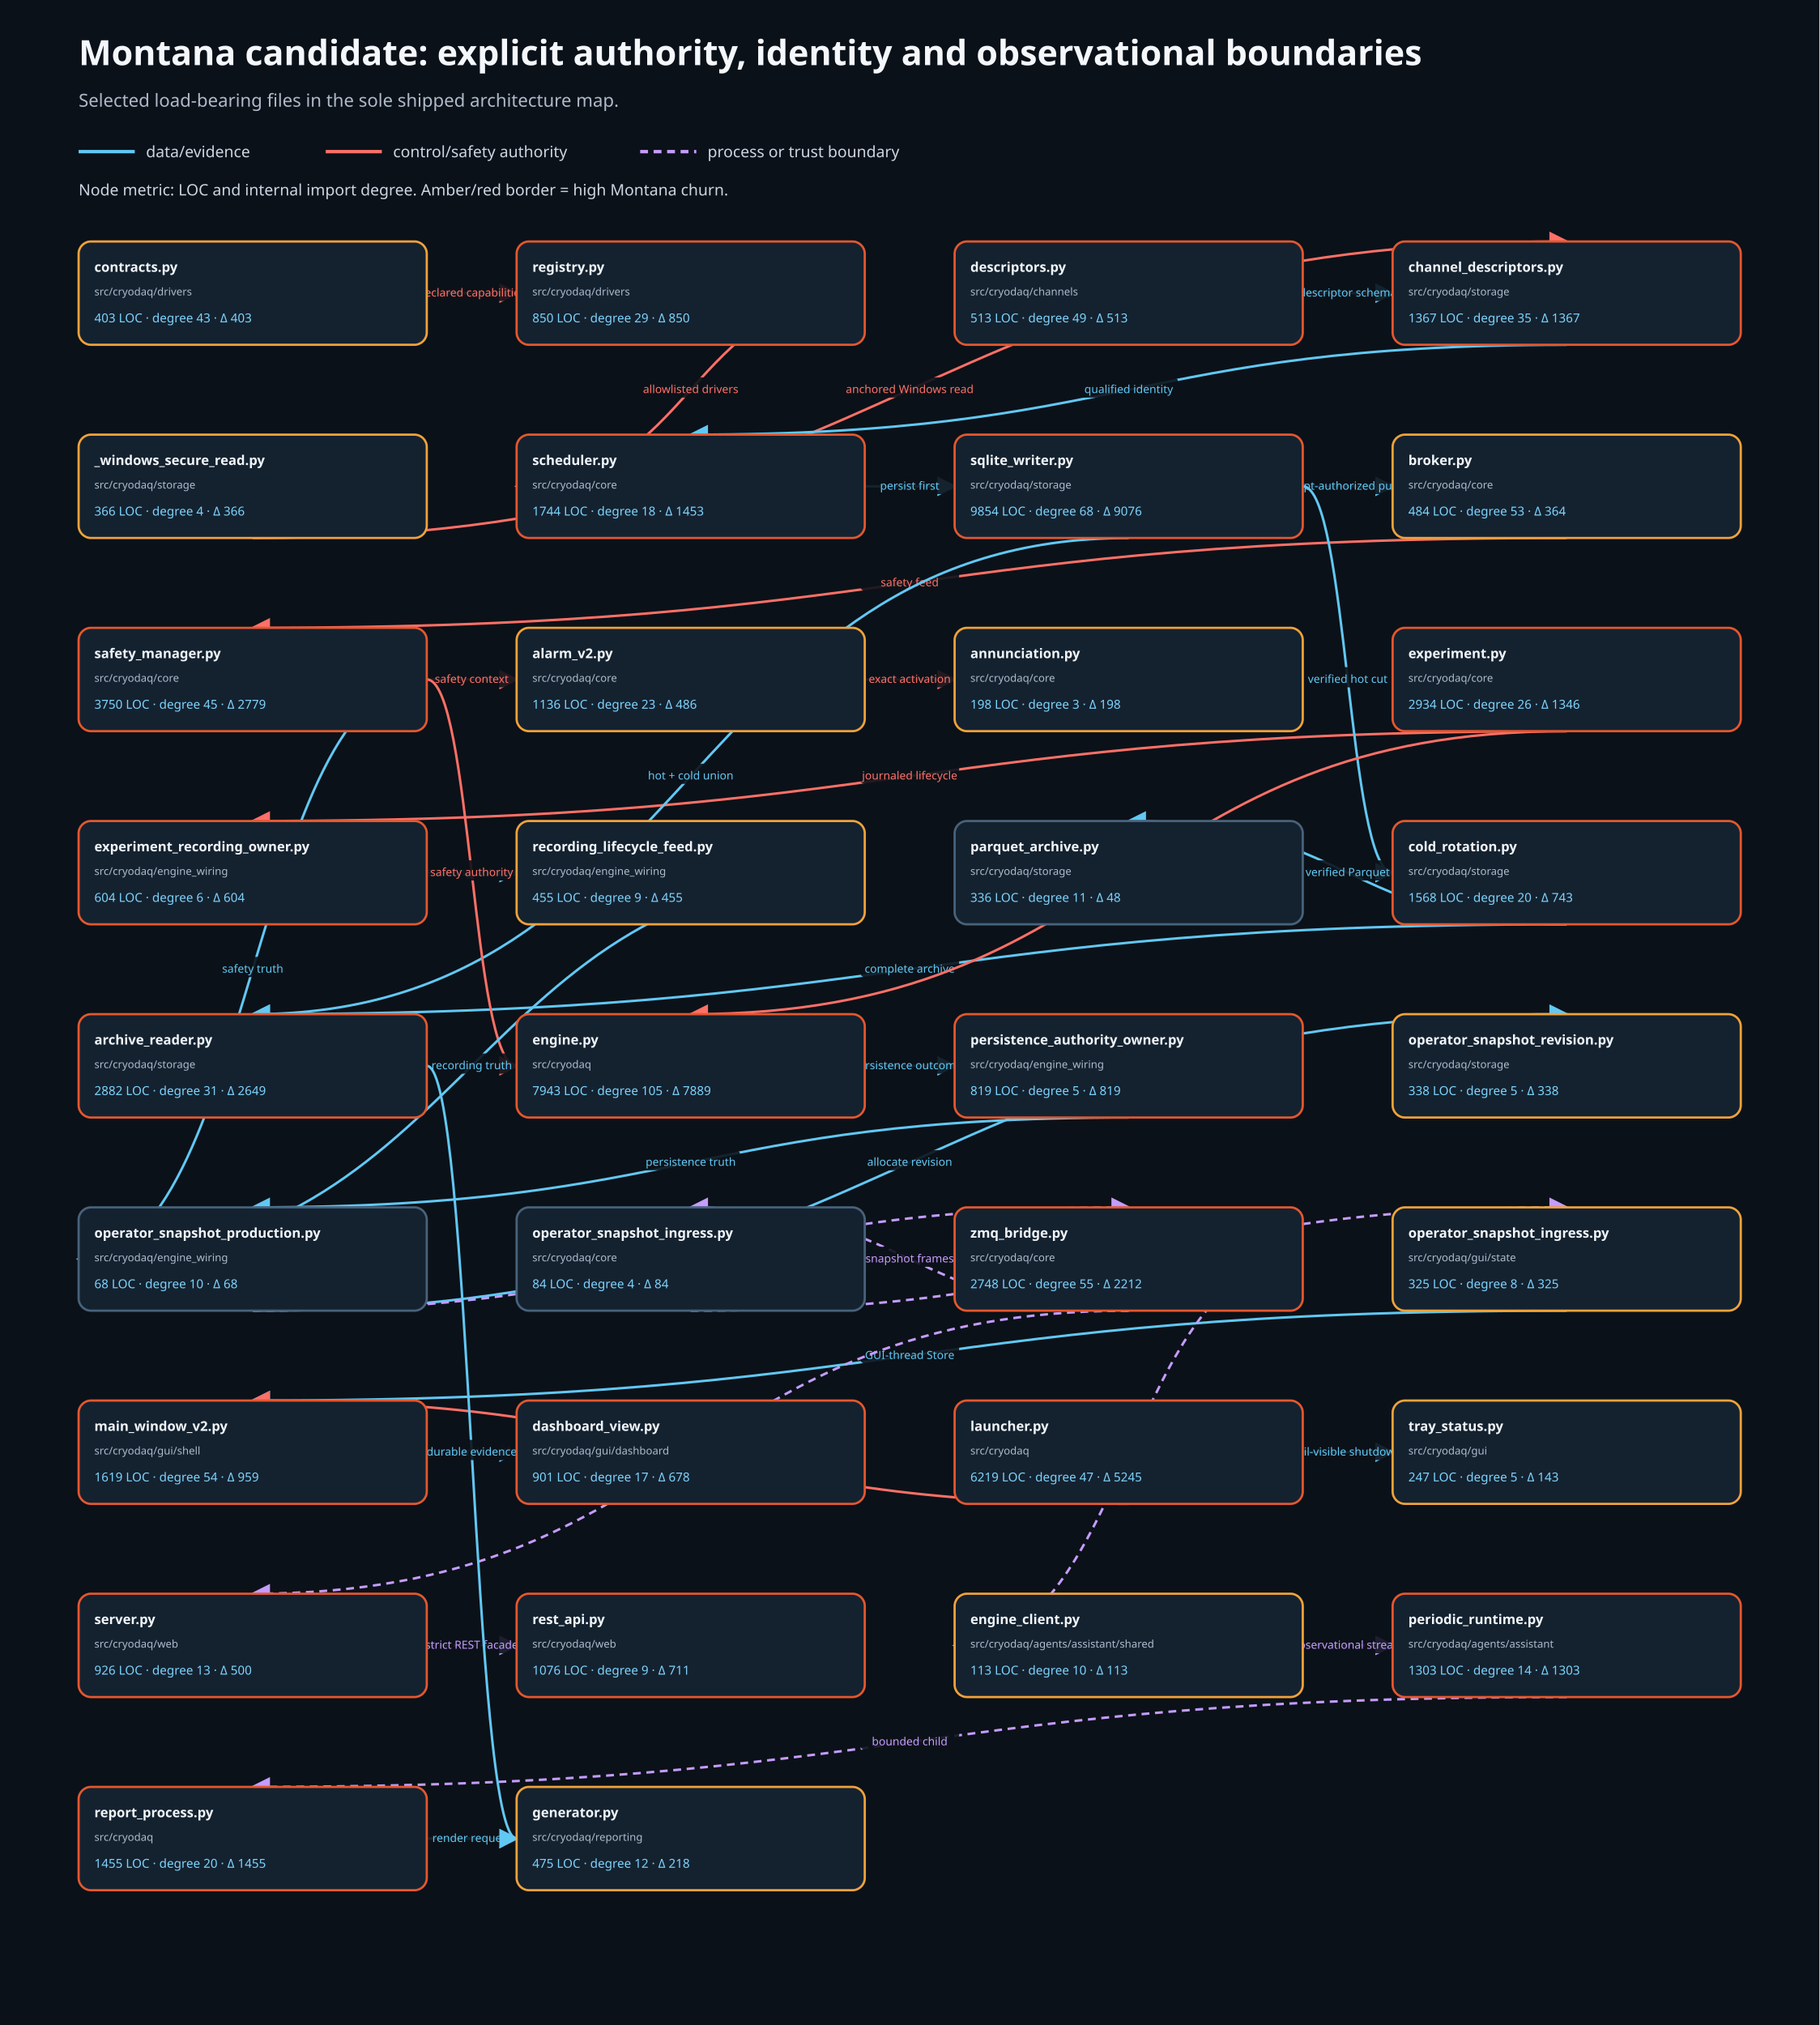
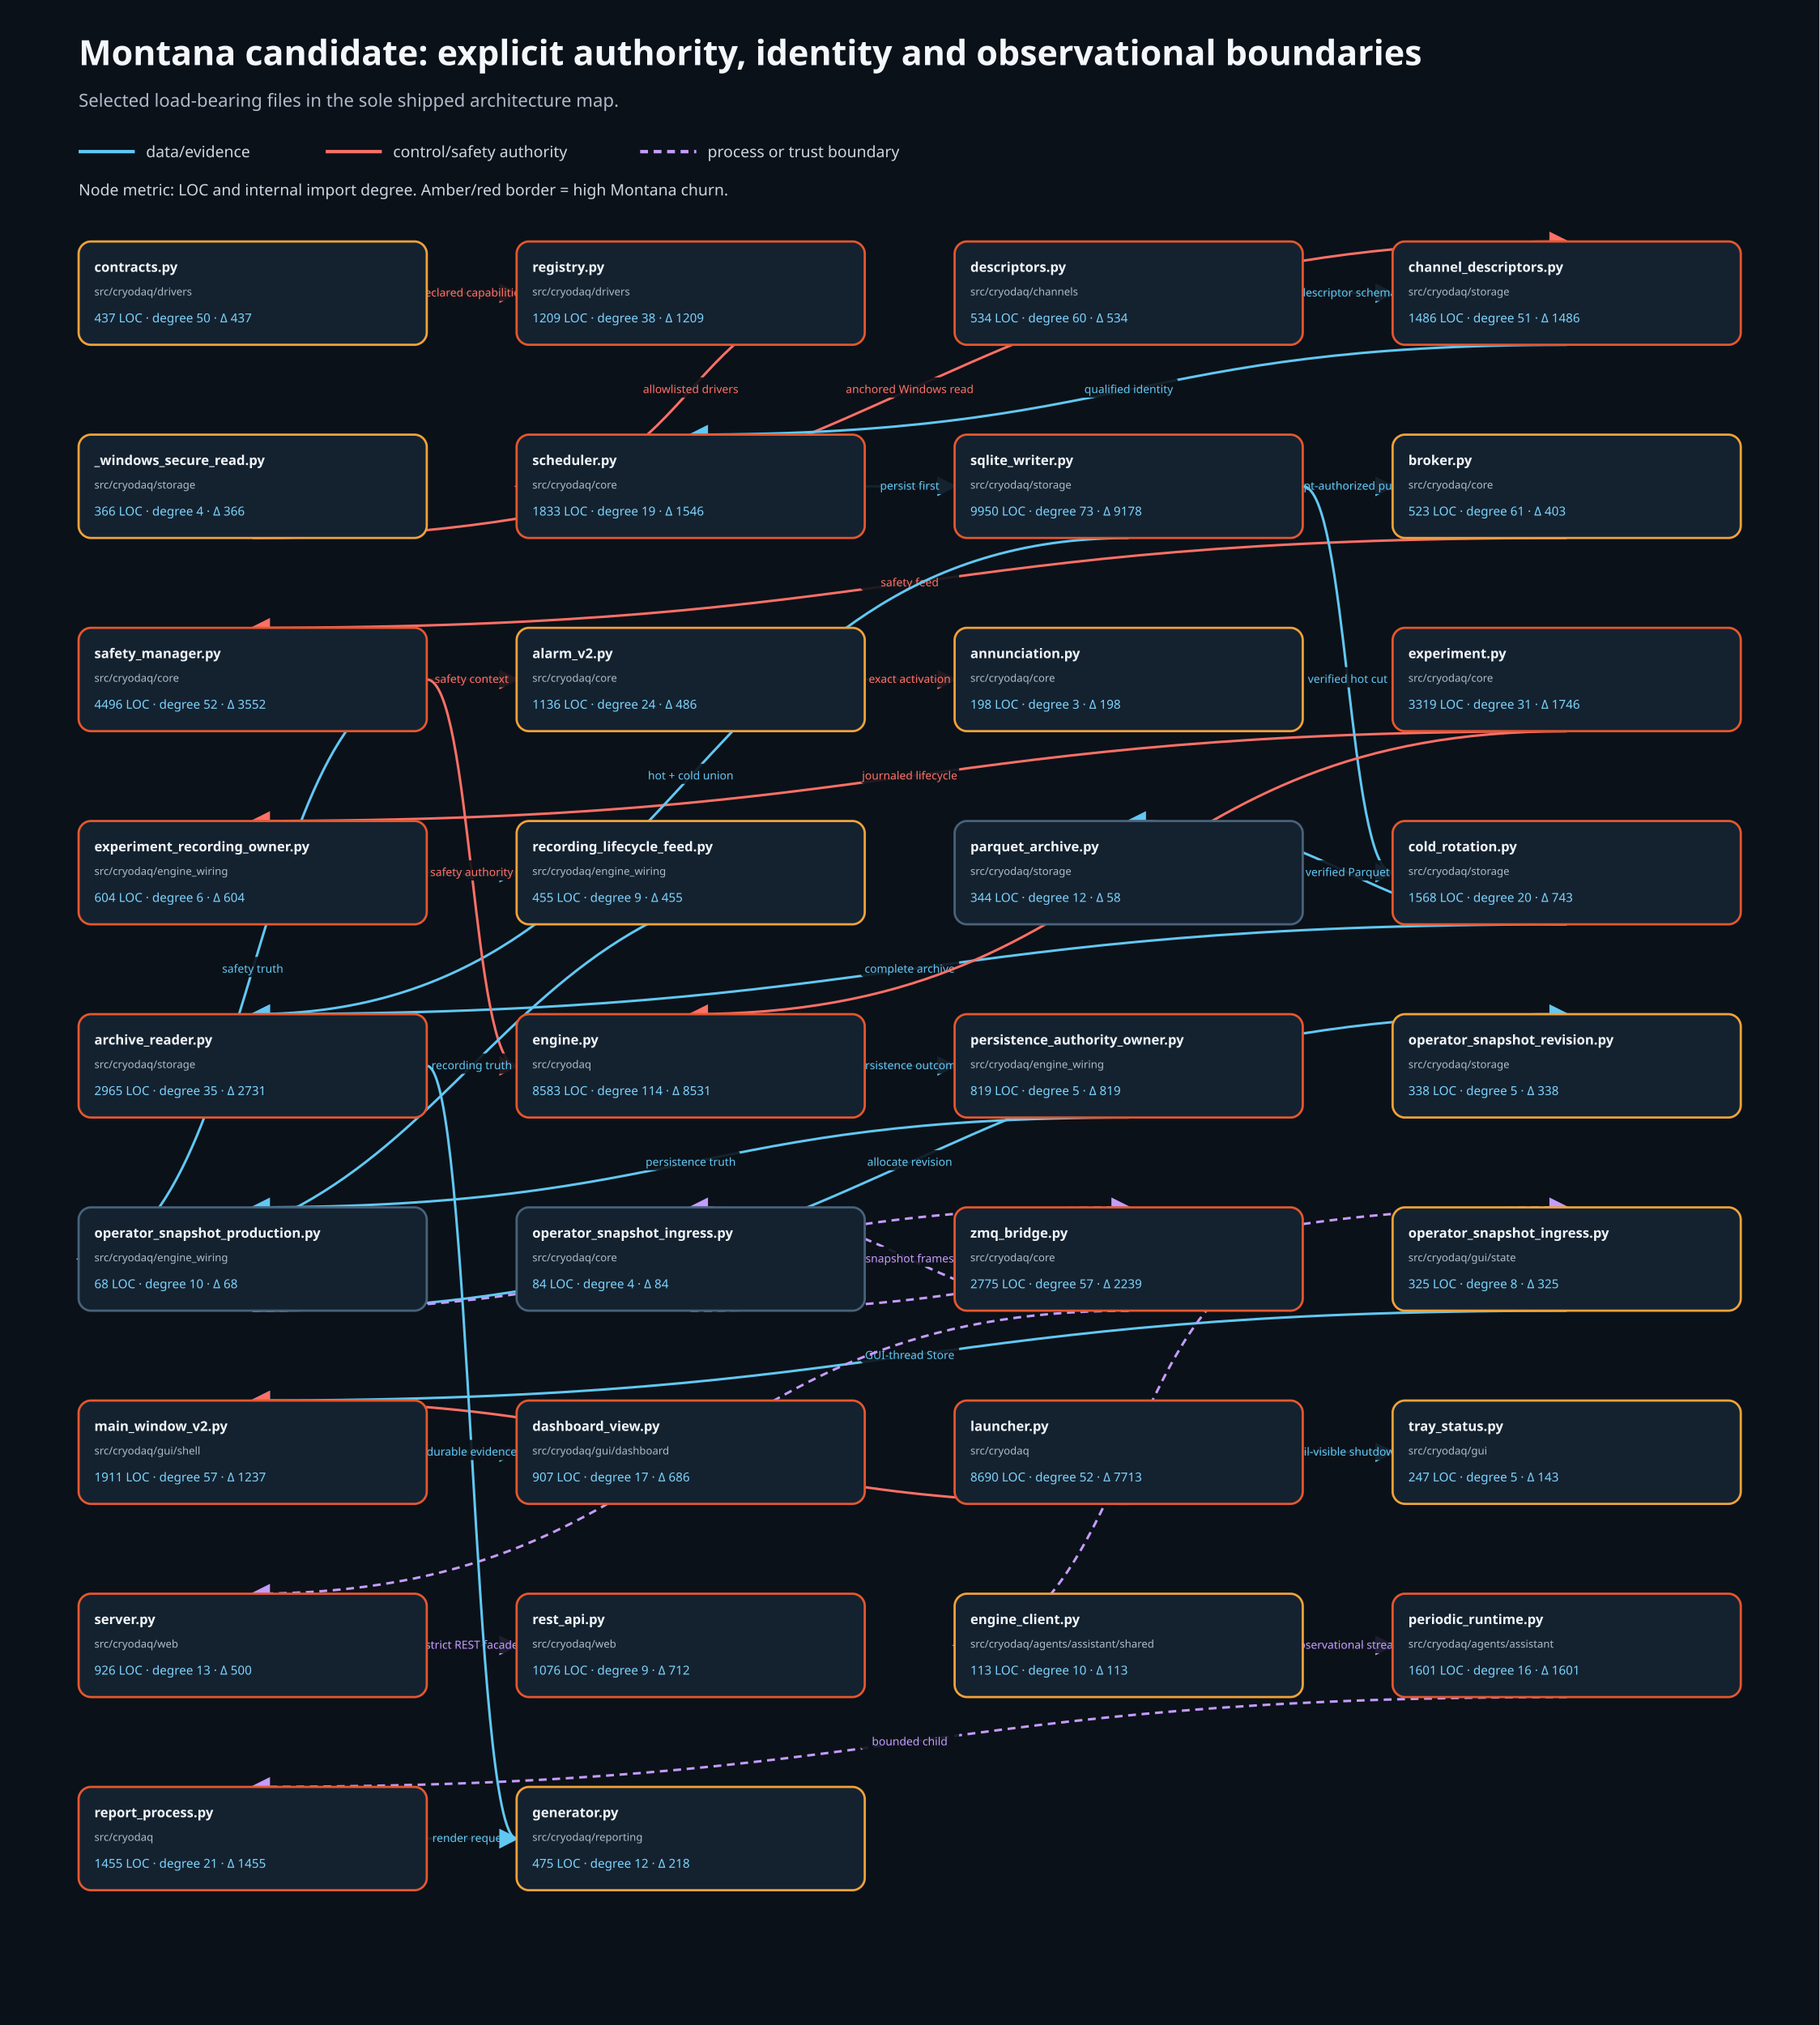
<svg xmlns="http://www.w3.org/2000/svg" role="img" aria-labelledby="title desc" viewBox="0 0 1620 1803" width="1620" height="1803">
  <defs>
    <marker id="dataArrow" markerWidth="8" markerHeight="8" refX="7" refY="4" orient="auto">
      <path d="M0,0 L8,4 L0,8 Z" fill="#61c8f4" />
    </marker>
    <marker id="controlArrow" markerWidth="8" markerHeight="8" refX="7" refY="4" orient="auto">
      <path d="M0,0 L8,4 L0,8 Z" fill="#ff7067" />
    </marker>
    <marker id="boundaryArrow" markerWidth="8" markerHeight="8" refX="7" refY="4" orient="auto">
      <path d="M0,0 L8,4 L0,8 Z" fill="#c59cff" />
    </marker>
  </defs>
  <rect width="100%" height="100%" fill="#0b1118" />
  <text x="70" y="58" fill="#f4f7fb" font-family="Segoe UI, sans-serif" font-size="31" font-weight="700">Montana candidate: explicit authority, identity and observational boundaries</text>
  <text x="70" y="95" fill="#aebaca" font-family="Segoe UI, sans-serif" font-size="16">Selected load-bearing files in the sole shipped architecture map.</text>
  <g aria-label="Legend" font-family="Segoe UI, sans-serif" font-size="14">
    <line x1="70" y1="135" x2="120" y2="135" stroke="#61c8f4" stroke-width="3" />
    <text x="130" y="140" fill="#cbd5e1">data/evidence</text>
    <line x1="290" y1="135" x2="340" y2="135" stroke="#ff7067" stroke-width="3" />
    <text x="350" y="140" fill="#cbd5e1">control/safety authority</text>
    <line x1="570" y1="135" x2="620" y2="135" stroke="#c59cff" stroke-width="3" stroke-dasharray="7 5" />
    <text x="630" y="140" fill="#cbd5e1">process or trust boundary</text>
    <text x="70" y="174" fill="#cbd5e1">Node metric: LOC and internal import degree. Amber/red border = high Montana churn.</text>
  </g>
  <g class="architecture-edges" fill="none">
    <path d="M380,261.0 C420.0,261.0 420.0,261.0 460,261.0" stroke="#ff7067" stroke-width="2.2" marker-end="url(#controlArrow)" />
    <rect x="376.0" y="250.0" width="88" height="18" rx="4" fill="#0b1118" opacity=".9" />
    <text x="420.0" y="264.0" text-anchor="middle" fill="#ff7067" font-family="Segoe UI, sans-serif" font-size="10">declared capabilities</text>
    <path d="M770,261.0 C615.0,261.0 615.0,433.0 460,433.0" stroke="#ff7067" stroke-width="2.2" marker-end="url(#controlArrow)" />
    <rect x="571.0" y="336.0" width="88" height="18" rx="4" fill="#0b1118" opacity=".9" />
    <text x="615.0" y="350.0" text-anchor="middle" fill="#ff7067" font-family="Segoe UI, sans-serif" font-size="10">allowlisted drivers</text>
    <path d="M1160,261.0 C1200.0,261.0 1200.0,261.0 1240,261.0" stroke="#61c8f4" stroke-width="2.2" marker-end="url(#dataArrow)" />
    <rect x="1156.0" y="250.0" width="88" height="18" rx="4" fill="#0b1118" opacity=".9" />
    <text x="1200.0" y="264.0" text-anchor="middle" fill="#61c8f4" font-family="Segoe UI, sans-serif" font-size="10">descriptor schema</text>
    <path d="M225.0,479 C810.0,479 810.0,215 1395.0,215" stroke="#ff7067" stroke-width="2.2" marker-end="url(#controlArrow)" />
    <rect x="766.0" y="336.0" width="88" height="18" rx="4" fill="#0b1118" opacity=".9" />
    <text x="810.0" y="350.0" text-anchor="middle" fill="#ff7067" font-family="Segoe UI, sans-serif" font-size="10">anchored Windows read</text>
    <path d="M1395.0,307 C1005.0,307 1005.0,387 615.0,387" stroke="#61c8f4" stroke-width="2.2" marker-end="url(#dataArrow)" />
    <rect x="961.0" y="336.0" width="88" height="18" rx="4" fill="#0b1118" opacity=".9" />
    <text x="1005.0" y="350.0" text-anchor="middle" fill="#61c8f4" font-family="Segoe UI, sans-serif" font-size="10">qualified identity</text>
    <path d="M770,433.0 C810.0,433.0 810.0,433.0 850,433.0" stroke="#61c8f4" stroke-width="2.2" marker-end="url(#dataArrow)" />
    <rect x="766.0" y="422.0" width="88" height="18" rx="4" fill="#0b1118" opacity=".9" />
    <text x="810.0" y="436.0" text-anchor="middle" fill="#61c8f4" font-family="Segoe UI, sans-serif" font-size="10">persist first</text>
    <path d="M1160,433.0 C1200.0,433.0 1200.0,433.0 1240,433.0" stroke="#61c8f4" stroke-width="2.2" marker-end="url(#dataArrow)" />
    <rect x="1156.0" y="422.0" width="88" height="18" rx="4" fill="#0b1118" opacity=".9" />
    <text x="1200.0" y="436.0" text-anchor="middle" fill="#61c8f4" font-family="Segoe UI, sans-serif" font-size="10">receipt-authorized publish</text>
    <path d="M1395.0,479 C810.0,479 810.0,559 225.0,559" stroke="#ff7067" stroke-width="2.2" marker-end="url(#controlArrow)" />
    <rect x="766.0" y="508.0" width="88" height="18" rx="4" fill="#0b1118" opacity=".9" />
    <text x="810.0" y="522.0" text-anchor="middle" fill="#ff7067" font-family="Segoe UI, sans-serif" font-size="10">safety feed</text>
    <path d="M380,605.0 C420.0,605.0 420.0,605.0 460,605.0" stroke="#ff7067" stroke-width="2.2" marker-end="url(#controlArrow)" />
    <rect x="376.0" y="594.0" width="88" height="18" rx="4" fill="#0b1118" opacity=".9" />
    <text x="420.0" y="608.0" text-anchor="middle" fill="#ff7067" font-family="Segoe UI, sans-serif" font-size="10">safety context</text>
    <path d="M770,605.0 C810.0,605.0 810.0,605.0 850,605.0" stroke="#ff7067" stroke-width="2.2" marker-end="url(#controlArrow)" />
    <rect x="766.0" y="594.0" width="88" height="18" rx="4" fill="#0b1118" opacity=".9" />
    <text x="810.0" y="608.0" text-anchor="middle" fill="#ff7067" font-family="Segoe UI, sans-serif" font-size="10">exact activation</text>
    <path d="M1395.0,651 C810.0,651 810.0,731 225.0,731" stroke="#ff7067" stroke-width="2.2" marker-end="url(#controlArrow)" />
    <rect x="766.0" y="680.0" width="88" height="18" rx="4" fill="#0b1118" opacity=".9" />
    <text x="810.0" y="694.0" text-anchor="middle" fill="#ff7067" font-family="Segoe UI, sans-serif" font-size="10">journaled lifecycle</text>
    <path d="M380,777.0 C420.0,777.0 420.0,777.0 460,777.0" stroke="#61c8f4" stroke-width="2.2" marker-end="url(#dataArrow)" />
    <rect x="376.0" y="766.0" width="88" height="18" rx="4" fill="#0b1118" opacity=".9" />
    <text x="420.0" y="780.0" text-anchor="middle" fill="#61c8f4" font-family="Segoe UI, sans-serif" font-size="10">recording outcome</text>
    <path d="M1160,433.0 C1200.0,433.0 1200.0,777.0 1240,777.0" stroke="#61c8f4" stroke-width="2.2" marker-end="url(#dataArrow)" />
    <rect x="1156.0" y="594.0" width="88" height="18" rx="4" fill="#0b1118" opacity=".9" />
    <text x="1200.0" y="608.0" text-anchor="middle" fill="#61c8f4" font-family="Segoe UI, sans-serif" font-size="10">verified hot cut</text>
    <path d="M1395.0,823 C1200.0,823 1200.0,731 1005.0,731" stroke="#61c8f4" stroke-width="2.2" marker-end="url(#dataArrow)" />
    <rect x="1156.0" y="766.0" width="88" height="18" rx="4" fill="#0b1118" opacity=".9" />
    <text x="1200.0" y="780.0" text-anchor="middle" fill="#61c8f4" font-family="Segoe UI, sans-serif" font-size="10">verified Parquet</text>
    <path d="M1395.0,823 C810.0,823 810.0,903 225.0,903" stroke="#61c8f4" stroke-width="2.2" marker-end="url(#dataArrow)" />
    <rect x="766.0" y="852.0" width="88" height="18" rx="4" fill="#0b1118" opacity=".9" />
    <text x="810.0" y="866.0" text-anchor="middle" fill="#61c8f4" font-family="Segoe UI, sans-serif" font-size="10">complete archive</text>
    <path d="M1005.0,479 C615.0,479 615.0,903 225.0,903" stroke="#61c8f4" stroke-width="2.2" marker-end="url(#dataArrow)" />
    <rect x="571.0" y="680.0" width="88" height="18" rx="4" fill="#0b1118" opacity=".9" />
    <text x="615.0" y="694.0" text-anchor="middle" fill="#61c8f4" font-family="Segoe UI, sans-serif" font-size="10">hot + cold union</text>
    <path d="M380,605.0 C420.0,605.0 420.0,949.0 460,949.0" stroke="#ff7067" stroke-width="2.2" marker-end="url(#controlArrow)" />
    <rect x="376.0" y="766.0" width="88" height="18" rx="4" fill="#0b1118" opacity=".9" />
    <text x="420.0" y="780.0" text-anchor="middle" fill="#ff7067" font-family="Segoe UI, sans-serif" font-size="10">safety authority</text>
    <path d="M1395.0,651 C1005.0,651 1005.0,903 615.0,903" stroke="#ff7067" stroke-width="2.2" marker-end="url(#controlArrow)" />
    <rect x="961.0" y="766.0" width="88" height="18" rx="4" fill="#0b1118" opacity=".9" />
    <text x="1005.0" y="780.0" text-anchor="middle" fill="#ff7067" font-family="Segoe UI, sans-serif" font-size="10">experiment commands</text>
    <path d="M770,949.0 C810.0,949.0 810.0,949.0 850,949.0" stroke="#61c8f4" stroke-width="2.2" marker-end="url(#dataArrow)" />
    <rect x="766.0" y="938.0" width="88" height="18" rx="4" fill="#0b1118" opacity=".9" />
    <text x="810.0" y="952.0" text-anchor="middle" fill="#61c8f4" font-family="Segoe UI, sans-serif" font-size="10">persistence outcomes</text>
    <path d="M770,777.0 C420.0,777.0 420.0,1121.0 70,1121.0" stroke="#61c8f4" stroke-width="2.2" marker-end="url(#dataArrow)" />
    <rect x="376.0" y="938.0" width="88" height="18" rx="4" fill="#0b1118" opacity=".9" />
    <text x="420.0" y="952.0" text-anchor="middle" fill="#61c8f4" font-family="Segoe UI, sans-serif" font-size="10">recording truth</text>
    <path d="M1005.0,995 C615.0,995 615.0,1075 225.0,1075" stroke="#61c8f4" stroke-width="2.2" marker-end="url(#dataArrow)" />
    <rect x="571.0" y="1024.0" width="88" height="18" rx="4" fill="#0b1118" opacity=".9" />
    <text x="615.0" y="1038.0" text-anchor="middle" fill="#61c8f4" font-family="Segoe UI, sans-serif" font-size="10">persistence truth</text>
    <path d="M380,605.0 C225.0,605.0 225.0,1121.0 70,1121.0" stroke="#61c8f4" stroke-width="2.2" marker-end="url(#dataArrow)" />
    <rect x="181.0" y="852.0" width="88" height="18" rx="4" fill="#0b1118" opacity=".9" />
    <text x="225.0" y="866.0" text-anchor="middle" fill="#61c8f4" font-family="Segoe UI, sans-serif" font-size="10">safety truth</text>
    <path d="M225.0,1167 C810.0,1167 810.0,903 1395.0,903" stroke="#61c8f4" stroke-width="2.2" marker-end="url(#dataArrow)" />
    <rect x="766.0" y="1024.0" width="88" height="18" rx="4" fill="#0b1118" opacity=".9" />
    <text x="810.0" y="1038.0" text-anchor="middle" fill="#61c8f4" font-family="Segoe UI, sans-serif" font-size="10">allocate revision</text>
    <path d="M225.0,1167 C615.0,1167 615.0,1075 1005.0,1075" stroke="#c59cff" stroke-width="2.2" marker-end="url(#boundaryArrow)" stroke-dasharray="7 5" />
    <rect x="571.0" y="1110.0" width="88" height="18" rx="4" fill="#0b1118" opacity=".9" />
    <text x="615.0" y="1124.0" text-anchor="middle" fill="#c59cff" font-family="Segoe UI, sans-serif" font-size="10">revisioned PUB</text>
    <path d="M1005.0,1167 C810.0,1167 810.0,1075 615.0,1075" stroke="#c59cff" stroke-width="2.2" marker-end="url(#boundaryArrow)" stroke-dasharray="7 5" />
    <rect x="766.0" y="1110.0" width="88" height="18" rx="4" fill="#0b1118" opacity=".9" />
    <text x="810.0" y="1124.0" text-anchor="middle" fill="#c59cff" font-family="Segoe UI, sans-serif" font-size="10">snapshot frames</text>
    <path d="M615.0,1167 C1005.0,1167 1005.0,1075 1395.0,1075" stroke="#c59cff" stroke-width="2.2" marker-end="url(#boundaryArrow)" stroke-dasharray="7 5" />
    <rect x="961.0" y="1110.0" width="88" height="18" rx="4" fill="#0b1118" opacity=".9" />
    <text x="1005.0" y="1124.0" text-anchor="middle" fill="#c59cff" font-family="Segoe UI, sans-serif" font-size="10">bounded queue</text>
    <path d="M1395.0,1167 C810.0,1167 810.0,1247 225.0,1247" stroke="#61c8f4" stroke-width="2.2" marker-end="url(#dataArrow)" />
    <rect x="766.0" y="1196.0" width="88" height="18" rx="4" fill="#0b1118" opacity=".9" />
    <text x="810.0" y="1210.0" text-anchor="middle" fill="#61c8f4" font-family="Segoe UI, sans-serif" font-size="10">GUI-thread Store</text>
    <path d="M380,1293.0 C420.0,1293.0 420.0,1293.0 460,1293.0" stroke="#61c8f4" stroke-width="2.2" marker-end="url(#dataArrow)" />
    <rect x="376.0" y="1282.0" width="88" height="18" rx="4" fill="#0b1118" opacity=".9" />
    <text x="420.0" y="1296.0" text-anchor="middle" fill="#61c8f4" font-family="Segoe UI, sans-serif" font-size="10">panoramic truth</text>
    <path d="M1005.0,1339 C615.0,1339 615.0,1247 225.0,1247" stroke="#ff7067" stroke-width="2.2" marker-end="url(#controlArrow)" />
    <rect x="571.0" y="1282.0" width="88" height="18" rx="4" fill="#0b1118" opacity=".9" />
    <text x="615.0" y="1296.0" text-anchor="middle" fill="#ff7067" font-family="Segoe UI, sans-serif" font-size="10">owns GUI lifecycle</text>
    <path d="M1160,1293.0 C1200.0,1293.0 1200.0,1293.0 1240,1293.0" stroke="#61c8f4" stroke-width="2.2" marker-end="url(#dataArrow)" />
    <rect x="1156.0" y="1282.0" width="88" height="18" rx="4" fill="#0b1118" opacity=".9" />
    <text x="1200.0" y="1296.0" text-anchor="middle" fill="#61c8f4" font-family="Segoe UI, sans-serif" font-size="10">fail-visible shutdown</text>
    <path d="M1005.0,1167 C615.0,1167 615.0,1419 225.0,1419" stroke="#c59cff" stroke-width="2.2" marker-end="url(#boundaryArrow)" stroke-dasharray="7 5" />
    <rect x="571.0" y="1282.0" width="88" height="18" rx="4" fill="#0b1118" opacity=".9" />
    <text x="615.0" y="1296.0" text-anchor="middle" fill="#c59cff" font-family="Segoe UI, sans-serif" font-size="10">monitoring transport</text>
    <path d="M380,1465.0 C420.0,1465.0 420.0,1465.0 460,1465.0" stroke="#c59cff" stroke-width="2.2" marker-end="url(#boundaryArrow)" stroke-dasharray="7 5" />
    <rect x="376.0" y="1454.0" width="88" height="18" rx="4" fill="#0b1118" opacity=".9" />
    <text x="420.0" y="1468.0" text-anchor="middle" fill="#c59cff" font-family="Segoe UI, sans-serif" font-size="10">strict REST facade</text>
    <path d="M1160,1121.0 C1005.0,1121.0 1005.0,1465.0 850,1465.0" stroke="#c59cff" stroke-width="2.2" marker-end="url(#boundaryArrow)" stroke-dasharray="7 5" />
    <rect x="961.0" y="1282.0" width="88" height="18" rx="4" fill="#0b1118" opacity=".9" />
    <text x="1005.0" y="1296.0" text-anchor="middle" fill="#c59cff" font-family="Segoe UI, sans-serif" font-size="10">allowlisted query</text>
    <path d="M1160,1465.0 C1200.0,1465.0 1200.0,1465.0 1240,1465.0" stroke="#c59cff" stroke-width="2.2" marker-end="url(#boundaryArrow)" stroke-dasharray="7 5" />
    <rect x="1156.0" y="1454.0" width="88" height="18" rx="4" fill="#0b1118" opacity=".9" />
    <text x="1200.0" y="1468.0" text-anchor="middle" fill="#c59cff" font-family="Segoe UI, sans-serif" font-size="10">observational stream</text>
    <path d="M1395.0,1511 C810.0,1511 810.0,1591 225.0,1591" stroke="#c59cff" stroke-width="2.2" marker-end="url(#boundaryArrow)" stroke-dasharray="7 5" />
    <rect x="766.0" y="1540.0" width="88" height="18" rx="4" fill="#0b1118" opacity=".9" />
    <text x="810.0" y="1554.0" text-anchor="middle" fill="#c59cff" font-family="Segoe UI, sans-serif" font-size="10">bounded child</text>
    <path d="M380,1637.0 C420.0,1637.0 420.0,1637.0 460,1637.0" stroke="#61c8f4" stroke-width="2.2" marker-end="url(#dataArrow)" />
    <rect x="376.0" y="1626.0" width="88" height="18" rx="4" fill="#0b1118" opacity=".9" />
    <text x="420.0" y="1640.0" text-anchor="middle" fill="#61c8f4" font-family="Segoe UI, sans-serif" font-size="10">render request</text>
    <path d="M380,949.0 C420.0,949.0 420.0,1637.0 460,1637.0" stroke="#61c8f4" stroke-width="2.2" marker-end="url(#dataArrow)" />
    <rect x="376.0" y="1282.0" width="88" height="18" rx="4" fill="#0b1118" opacity=".9" />
    <text x="420.0" y="1296.0" text-anchor="middle" fill="#61c8f4" font-family="Segoe UI, sans-serif" font-size="10">durable evidence</text>
  </g>
  <g class="important-files" font-family="Segoe UI, sans-serif">
-     <g class="file-node" data-path="src/cryodaq/drivers/contracts.py" data-kind="blob" role="group" aria-label="src/cryodaq/drivers/contracts.py | 403 LOC | internal degree 43 | churn 403">
+     <g class="file-node" data-path="src/cryodaq/drivers/contracts.py" data-kind="blob" role="group" aria-label="src/cryodaq/drivers/contracts.py | 437 LOC | internal degree 50 | churn 437">
      <rect x="70" y="215" width="310" height="92" rx="11" fill="#142230" stroke="#f0a23a" stroke-width="2" />
      <text x="84" y="242" fill="#f1f5f9" font-size="12" font-weight="700">contracts.py</text>
      <text x="84" y="263" fill="#aebaca" font-size="9.5">src/cryodaq/drivers</text>
-       <text x="84" y="287" fill="#7dd3fc" font-size="11">403 LOC · degree 43 · Δ 403</text>
-     </g>
-     <g class="file-node" data-path="src/cryodaq/drivers/registry.py" data-kind="blob" role="group" aria-label="src/cryodaq/drivers/registry.py | 850 LOC | internal degree 29 | churn 850">
+       <text x="84" y="287" fill="#7dd3fc" font-size="11">437 LOC · degree 50 · Δ 437</text>
+     </g>
+     <g class="file-node" data-path="src/cryodaq/drivers/registry.py" data-kind="blob" role="group" aria-label="src/cryodaq/drivers/registry.py | 1209 LOC | internal degree 38 | churn 1209">
      <rect x="460" y="215" width="310" height="92" rx="11" fill="#142230" stroke="#e4572e" stroke-width="2" />
      <text x="474" y="242" fill="#f1f5f9" font-size="12" font-weight="700">registry.py</text>
      <text x="474" y="263" fill="#aebaca" font-size="9.5">src/cryodaq/drivers</text>
-       <text x="474" y="287" fill="#7dd3fc" font-size="11">850 LOC · degree 29 · Δ 850</text>
-     </g>
-     <g class="file-node" data-path="src/cryodaq/channels/descriptors.py" data-kind="blob" role="group" aria-label="src/cryodaq/channels/descriptors.py | 513 LOC | internal degree 49 | churn 513">
+       <text x="474" y="287" fill="#7dd3fc" font-size="11">1209 LOC · degree 38 · Δ 1209</text>
+     </g>
+     <g class="file-node" data-path="src/cryodaq/channels/descriptors.py" data-kind="blob" role="group" aria-label="src/cryodaq/channels/descriptors.py | 534 LOC | internal degree 60 | churn 534">
      <rect x="850" y="215" width="310" height="92" rx="11" fill="#142230" stroke="#e4572e" stroke-width="2" />
      <text x="864" y="242" fill="#f1f5f9" font-size="12" font-weight="700">descriptors.py</text>
      <text x="864" y="263" fill="#aebaca" font-size="9.5">src/cryodaq/channels</text>
-       <text x="864" y="287" fill="#7dd3fc" font-size="11">513 LOC · degree 49 · Δ 513</text>
-     </g>
-     <g class="file-node" data-path="src/cryodaq/storage/channel_descriptors.py" data-kind="blob" role="group" aria-label="src/cryodaq/storage/channel_descriptors.py | 1367 LOC | internal degree 35 | churn 1367">
+       <text x="864" y="287" fill="#7dd3fc" font-size="11">534 LOC · degree 60 · Δ 534</text>
+     </g>
+     <g class="file-node" data-path="src/cryodaq/storage/channel_descriptors.py" data-kind="blob" role="group" aria-label="src/cryodaq/storage/channel_descriptors.py | 1486 LOC | internal degree 51 | churn 1486">
      <rect x="1240" y="215" width="310" height="92" rx="11" fill="#142230" stroke="#e4572e" stroke-width="2" />
      <text x="1254" y="242" fill="#f1f5f9" font-size="12" font-weight="700">channel_descriptors.py</text>
      <text x="1254" y="263" fill="#aebaca" font-size="9.5">src/cryodaq/storage</text>
-       <text x="1254" y="287" fill="#7dd3fc" font-size="11">1367 LOC · degree 35 · Δ 1367</text>
+       <text x="1254" y="287" fill="#7dd3fc" font-size="11">1486 LOC · degree 51 · Δ 1486</text>
    </g>
    <g class="file-node" data-path="src/cryodaq/storage/_windows_secure_read.py" data-kind="blob" role="group" aria-label="src/cryodaq/storage/_windows_secure_read.py | 366 LOC | internal degree 4 | churn 366">
      <rect x="70" y="387" width="310" height="92" rx="11" fill="#142230" stroke="#f0a23a" stroke-width="2" />
      <text x="84" y="414" fill="#f1f5f9" font-size="12" font-weight="700">_windows_secure_read.py</text>
      <text x="84" y="435" fill="#aebaca" font-size="9.5">src/cryodaq/storage</text>
      <text x="84" y="459" fill="#7dd3fc" font-size="11">366 LOC · degree 4 · Δ 366</text>
    </g>
-     <g class="file-node" data-path="src/cryodaq/core/scheduler.py" data-kind="blob" role="group" aria-label="src/cryodaq/core/scheduler.py | 1744 LOC | internal degree 18 | churn 1453">
+     <g class="file-node" data-path="src/cryodaq/core/scheduler.py" data-kind="blob" role="group" aria-label="src/cryodaq/core/scheduler.py | 1833 LOC | internal degree 19 | churn 1546">
      <rect x="460" y="387" width="310" height="92" rx="11" fill="#142230" stroke="#e4572e" stroke-width="2" />
      <text x="474" y="414" fill="#f1f5f9" font-size="12" font-weight="700">scheduler.py</text>
      <text x="474" y="435" fill="#aebaca" font-size="9.5">src/cryodaq/core</text>
-       <text x="474" y="459" fill="#7dd3fc" font-size="11">1744 LOC · degree 18 · Δ 1453</text>
-     </g>
-     <g class="file-node" data-path="src/cryodaq/storage/sqlite_writer.py" data-kind="blob" role="group" aria-label="src/cryodaq/storage/sqlite_writer.py | 9854 LOC | internal degree 68 | churn 9076">
+       <text x="474" y="459" fill="#7dd3fc" font-size="11">1833 LOC · degree 19 · Δ 1546</text>
+     </g>
+     <g class="file-node" data-path="src/cryodaq/storage/sqlite_writer.py" data-kind="blob" role="group" aria-label="src/cryodaq/storage/sqlite_writer.py | 9950 LOC | internal degree 73 | churn 9178">
      <rect x="850" y="387" width="310" height="92" rx="11" fill="#142230" stroke="#e4572e" stroke-width="2" />
      <text x="864" y="414" fill="#f1f5f9" font-size="12" font-weight="700">sqlite_writer.py</text>
      <text x="864" y="435" fill="#aebaca" font-size="9.5">src/cryodaq/storage</text>
-       <text x="864" y="459" fill="#7dd3fc" font-size="11">9854 LOC · degree 68 · Δ 9076</text>
-     </g>
-     <g class="file-node" data-path="src/cryodaq/core/broker.py" data-kind="blob" role="group" aria-label="src/cryodaq/core/broker.py | 484 LOC | internal degree 53 | churn 364">
+       <text x="864" y="459" fill="#7dd3fc" font-size="11">9950 LOC · degree 73 · Δ 9178</text>
+     </g>
+     <g class="file-node" data-path="src/cryodaq/core/broker.py" data-kind="blob" role="group" aria-label="src/cryodaq/core/broker.py | 523 LOC | internal degree 61 | churn 403">
      <rect x="1240" y="387" width="310" height="92" rx="11" fill="#142230" stroke="#f0a23a" stroke-width="2" />
      <text x="1254" y="414" fill="#f1f5f9" font-size="12" font-weight="700">broker.py</text>
      <text x="1254" y="435" fill="#aebaca" font-size="9.5">src/cryodaq/core</text>
-       <text x="1254" y="459" fill="#7dd3fc" font-size="11">484 LOC · degree 53 · Δ 364</text>
-     </g>
-     <g class="file-node" data-path="src/cryodaq/core/safety_manager.py" data-kind="blob" role="group" aria-label="src/cryodaq/core/safety_manager.py | 3750 LOC | internal degree 45 | churn 2779">
+       <text x="1254" y="459" fill="#7dd3fc" font-size="11">523 LOC · degree 61 · Δ 403</text>
+     </g>
+     <g class="file-node" data-path="src/cryodaq/core/safety_manager.py" data-kind="blob" role="group" aria-label="src/cryodaq/core/safety_manager.py | 4496 LOC | internal degree 52 | churn 3552">
      <rect x="70" y="559" width="310" height="92" rx="11" fill="#142230" stroke="#e4572e" stroke-width="2" />
      <text x="84" y="586" fill="#f1f5f9" font-size="12" font-weight="700">safety_manager.py</text>
      <text x="84" y="607" fill="#aebaca" font-size="9.5">src/cryodaq/core</text>
-       <text x="84" y="631" fill="#7dd3fc" font-size="11">3750 LOC · degree 45 · Δ 2779</text>
-     </g>
-     <g class="file-node" data-path="src/cryodaq/core/alarm_v2.py" data-kind="blob" role="group" aria-label="src/cryodaq/core/alarm_v2.py | 1136 LOC | internal degree 23 | churn 486">
+       <text x="84" y="631" fill="#7dd3fc" font-size="11">4496 LOC · degree 52 · Δ 3552</text>
+     </g>
+     <g class="file-node" data-path="src/cryodaq/core/alarm_v2.py" data-kind="blob" role="group" aria-label="src/cryodaq/core/alarm_v2.py | 1136 LOC | internal degree 24 | churn 486">
      <rect x="460" y="559" width="310" height="92" rx="11" fill="#142230" stroke="#f0a23a" stroke-width="2" />
      <text x="474" y="586" fill="#f1f5f9" font-size="12" font-weight="700">alarm_v2.py</text>
      <text x="474" y="607" fill="#aebaca" font-size="9.5">src/cryodaq/core</text>
-       <text x="474" y="631" fill="#7dd3fc" font-size="11">1136 LOC · degree 23 · Δ 486</text>
+       <text x="474" y="631" fill="#7dd3fc" font-size="11">1136 LOC · degree 24 · Δ 486</text>
    </g>
    <g class="file-node" data-path="src/cryodaq/core/annunciation.py" data-kind="blob" role="group" aria-label="src/cryodaq/core/annunciation.py | 198 LOC | internal degree 3 | churn 198">
      <rect x="850" y="559" width="310" height="92" rx="11" fill="#142230" stroke="#f0a23a" stroke-width="2" />
      <text x="864" y="586" fill="#f1f5f9" font-size="12" font-weight="700">annunciation.py</text>
      <text x="864" y="607" fill="#aebaca" font-size="9.5">src/cryodaq/core</text>
      <text x="864" y="631" fill="#7dd3fc" font-size="11">198 LOC · degree 3 · Δ 198</text>
    </g>
-     <g class="file-node" data-path="src/cryodaq/core/experiment.py" data-kind="blob" role="group" aria-label="src/cryodaq/core/experiment.py | 2934 LOC | internal degree 26 | churn 1346">
+     <g class="file-node" data-path="src/cryodaq/core/experiment.py" data-kind="blob" role="group" aria-label="src/cryodaq/core/experiment.py | 3319 LOC | internal degree 31 | churn 1746">
      <rect x="1240" y="559" width="310" height="92" rx="11" fill="#142230" stroke="#e4572e" stroke-width="2" />
      <text x="1254" y="586" fill="#f1f5f9" font-size="12" font-weight="700">experiment.py</text>
      <text x="1254" y="607" fill="#aebaca" font-size="9.5">src/cryodaq/core</text>
-       <text x="1254" y="631" fill="#7dd3fc" font-size="11">2934 LOC · degree 26 · Δ 1346</text>
+       <text x="1254" y="631" fill="#7dd3fc" font-size="11">3319 LOC · degree 31 · Δ 1746</text>
    </g>
    <g class="file-node" data-path="src/cryodaq/engine_wiring/experiment_recording_owner.py" data-kind="blob" role="group" aria-label="src/cryodaq/engine_wiring/experiment_recording_owner.py | 604 LOC | internal degree 6 | churn 604">
      <rect x="70" y="731" width="310" height="92" rx="11" fill="#142230" stroke="#e4572e" stroke-width="2" />
      <text x="84" y="758" fill="#f1f5f9" font-size="12" font-weight="700">experiment_recording_owner.py</text>
      <text x="84" y="779" fill="#aebaca" font-size="9.5">src/cryodaq/engine_wiring</text>
      <text x="84" y="803" fill="#7dd3fc" font-size="11">604 LOC · degree 6 · Δ 604</text>
    </g>
    <g class="file-node" data-path="src/cryodaq/engine_wiring/recording_lifecycle_feed.py" data-kind="blob" role="group" aria-label="src/cryodaq/engine_wiring/recording_lifecycle_feed.py | 455 LOC | internal degree 9 | churn 455">
      <rect x="460" y="731" width="310" height="92" rx="11" fill="#142230" stroke="#f0a23a" stroke-width="2" />
      <text x="474" y="758" fill="#f1f5f9" font-size="12" font-weight="700">recording_lifecycle_feed.py</text>
      <text x="474" y="779" fill="#aebaca" font-size="9.5">src/cryodaq/engine_wiring</text>
      <text x="474" y="803" fill="#7dd3fc" font-size="11">455 LOC · degree 9 · Δ 455</text>
    </g>
-     <g class="file-node" data-path="src/cryodaq/storage/parquet_archive.py" data-kind="blob" role="group" aria-label="src/cryodaq/storage/parquet_archive.py | 336 LOC | internal degree 11 | churn 48">
+     <g class="file-node" data-path="src/cryodaq/storage/parquet_archive.py" data-kind="blob" role="group" aria-label="src/cryodaq/storage/parquet_archive.py | 344 LOC | internal degree 12 | churn 58">
      <rect x="850" y="731" width="310" height="92" rx="11" fill="#142230" stroke="#48627a" stroke-width="2" />
      <text x="864" y="758" fill="#f1f5f9" font-size="12" font-weight="700">parquet_archive.py</text>
      <text x="864" y="779" fill="#aebaca" font-size="9.5">src/cryodaq/storage</text>
-       <text x="864" y="803" fill="#7dd3fc" font-size="11">336 LOC · degree 11 · Δ 48</text>
+       <text x="864" y="803" fill="#7dd3fc" font-size="11">344 LOC · degree 12 · Δ 58</text>
    </g>
    <g class="file-node" data-path="src/cryodaq/storage/cold_rotation.py" data-kind="blob" role="group" aria-label="src/cryodaq/storage/cold_rotation.py | 1568 LOC | internal degree 20 | churn 743">
      <rect x="1240" y="731" width="310" height="92" rx="11" fill="#142230" stroke="#e4572e" stroke-width="2" />
      <text x="1254" y="758" fill="#f1f5f9" font-size="12" font-weight="700">cold_rotation.py</text>
      <text x="1254" y="779" fill="#aebaca" font-size="9.5">src/cryodaq/storage</text>
      <text x="1254" y="803" fill="#7dd3fc" font-size="11">1568 LOC · degree 20 · Δ 743</text>
    </g>
-     <g class="file-node" data-path="src/cryodaq/storage/archive_reader.py" data-kind="blob" role="group" aria-label="src/cryodaq/storage/archive_reader.py | 2882 LOC | internal degree 31 | churn 2649">
+     <g class="file-node" data-path="src/cryodaq/storage/archive_reader.py" data-kind="blob" role="group" aria-label="src/cryodaq/storage/archive_reader.py | 2965 LOC | internal degree 35 | churn 2731">
      <rect x="70" y="903" width="310" height="92" rx="11" fill="#142230" stroke="#e4572e" stroke-width="2" />
      <text x="84" y="930" fill="#f1f5f9" font-size="12" font-weight="700">archive_reader.py</text>
      <text x="84" y="951" fill="#aebaca" font-size="9.5">src/cryodaq/storage</text>
-       <text x="84" y="975" fill="#7dd3fc" font-size="11">2882 LOC · degree 31 · Δ 2649</text>
-     </g>
-     <g class="file-node" data-path="src/cryodaq/engine.py" data-kind="blob" role="group" aria-label="src/cryodaq/engine.py | 7943 LOC | internal degree 105 | churn 7889">
+       <text x="84" y="975" fill="#7dd3fc" font-size="11">2965 LOC · degree 35 · Δ 2731</text>
+     </g>
+     <g class="file-node" data-path="src/cryodaq/engine.py" data-kind="blob" role="group" aria-label="src/cryodaq/engine.py | 8583 LOC | internal degree 114 | churn 8531">
      <rect x="460" y="903" width="310" height="92" rx="11" fill="#142230" stroke="#e4572e" stroke-width="2" />
      <text x="474" y="930" fill="#f1f5f9" font-size="12" font-weight="700">engine.py</text>
      <text x="474" y="951" fill="#aebaca" font-size="9.5">src/cryodaq</text>
-       <text x="474" y="975" fill="#7dd3fc" font-size="11">7943 LOC · degree 105 · Δ 7889</text>
+       <text x="474" y="975" fill="#7dd3fc" font-size="11">8583 LOC · degree 114 · Δ 8531</text>
    </g>
    <g class="file-node" data-path="src/cryodaq/engine_wiring/persistence_authority_owner.py" data-kind="blob" role="group" aria-label="src/cryodaq/engine_wiring/persistence_authority_owner.py | 819 LOC | internal degree 5 | churn 819">
      <rect x="850" y="903" width="310" height="92" rx="11" fill="#142230" stroke="#e4572e" stroke-width="2" />
      <text x="864" y="930" fill="#f1f5f9" font-size="12" font-weight="700">persistence_authority_owner.py</text>
      <text x="864" y="951" fill="#aebaca" font-size="9.5">src/cryodaq/engine_wiring</text>
      <text x="864" y="975" fill="#7dd3fc" font-size="11">819 LOC · degree 5 · Δ 819</text>
    </g>
    <g class="file-node" data-path="src/cryodaq/storage/operator_snapshot_revision.py" data-kind="blob" role="group" aria-label="src/cryodaq/storage/operator_snapshot_revision.py | 338 LOC | internal degree 5 | churn 338">
      <rect x="1240" y="903" width="310" height="92" rx="11" fill="#142230" stroke="#f0a23a" stroke-width="2" />
      <text x="1254" y="930" fill="#f1f5f9" font-size="12" font-weight="700">operator_snapshot_revision.py</text>
      <text x="1254" y="951" fill="#aebaca" font-size="9.5">src/cryodaq/storage</text>
      <text x="1254" y="975" fill="#7dd3fc" font-size="11">338 LOC · degree 5 · Δ 338</text>
    </g>
    <g class="file-node" data-path="src/cryodaq/engine_wiring/operator_snapshot_production.py" data-kind="blob" role="group" aria-label="src/cryodaq/engine_wiring/operator_snapshot_production.py | 68 LOC | internal degree 10 | churn 68">
      <rect x="70" y="1075" width="310" height="92" rx="11" fill="#142230" stroke="#48627a" stroke-width="2" />
      <text x="84" y="1102" fill="#f1f5f9" font-size="12" font-weight="700">operator_snapshot_production.py</text>
      <text x="84" y="1123" fill="#aebaca" font-size="9.5">src/cryodaq/engine_wiring</text>
      <text x="84" y="1147" fill="#7dd3fc" font-size="11">68 LOC · degree 10 · Δ 68</text>
    </g>
    <g class="file-node" data-path="src/cryodaq/core/operator_snapshot_ingress.py" data-kind="blob" role="group" aria-label="src/cryodaq/core/operator_snapshot_ingress.py | 84 LOC | internal degree 4 | churn 84">
      <rect x="460" y="1075" width="310" height="92" rx="11" fill="#142230" stroke="#48627a" stroke-width="2" />
      <text x="474" y="1102" fill="#f1f5f9" font-size="12" font-weight="700">operator_snapshot_ingress.py</text>
      <text x="474" y="1123" fill="#aebaca" font-size="9.5">src/cryodaq/core</text>
      <text x="474" y="1147" fill="#7dd3fc" font-size="11">84 LOC · degree 4 · Δ 84</text>
    </g>
-     <g class="file-node" data-path="src/cryodaq/core/zmq_bridge.py" data-kind="blob" role="group" aria-label="src/cryodaq/core/zmq_bridge.py | 2748 LOC | internal degree 55 | churn 2212">
+     <g class="file-node" data-path="src/cryodaq/core/zmq_bridge.py" data-kind="blob" role="group" aria-label="src/cryodaq/core/zmq_bridge.py | 2775 LOC | internal degree 57 | churn 2239">
      <rect x="850" y="1075" width="310" height="92" rx="11" fill="#142230" stroke="#e4572e" stroke-width="2" />
      <text x="864" y="1102" fill="#f1f5f9" font-size="12" font-weight="700">zmq_bridge.py</text>
      <text x="864" y="1123" fill="#aebaca" font-size="9.5">src/cryodaq/core</text>
-       <text x="864" y="1147" fill="#7dd3fc" font-size="11">2748 LOC · degree 55 · Δ 2212</text>
+       <text x="864" y="1147" fill="#7dd3fc" font-size="11">2775 LOC · degree 57 · Δ 2239</text>
    </g>
    <g class="file-node" data-path="src/cryodaq/gui/state/operator_snapshot_ingress.py" data-kind="blob" role="group" aria-label="src/cryodaq/gui/state/operator_snapshot_ingress.py | 325 LOC | internal degree 8 | churn 325">
      <rect x="1240" y="1075" width="310" height="92" rx="11" fill="#142230" stroke="#f0a23a" stroke-width="2" />
      <text x="1254" y="1102" fill="#f1f5f9" font-size="12" font-weight="700">operator_snapshot_ingress.py</text>
      <text x="1254" y="1123" fill="#aebaca" font-size="9.5">src/cryodaq/gui/state</text>
      <text x="1254" y="1147" fill="#7dd3fc" font-size="11">325 LOC · degree 8 · Δ 325</text>
    </g>
-     <g class="file-node" data-path="src/cryodaq/gui/shell/main_window_v2.py" data-kind="blob" role="group" aria-label="src/cryodaq/gui/shell/main_window_v2.py | 1619 LOC | internal degree 54 | churn 959">
+     <g class="file-node" data-path="src/cryodaq/gui/shell/main_window_v2.py" data-kind="blob" role="group" aria-label="src/cryodaq/gui/shell/main_window_v2.py | 1911 LOC | internal degree 57 | churn 1237">
      <rect x="70" y="1247" width="310" height="92" rx="11" fill="#142230" stroke="#e4572e" stroke-width="2" />
      <text x="84" y="1274" fill="#f1f5f9" font-size="12" font-weight="700">main_window_v2.py</text>
      <text x="84" y="1295" fill="#aebaca" font-size="9.5">src/cryodaq/gui/shell</text>
-       <text x="84" y="1319" fill="#7dd3fc" font-size="11">1619 LOC · degree 54 · Δ 959</text>
-     </g>
-     <g class="file-node" data-path="src/cryodaq/gui/dashboard/dashboard_view.py" data-kind="blob" role="group" aria-label="src/cryodaq/gui/dashboard/dashboard_view.py | 901 LOC | internal degree 17 | churn 678">
+       <text x="84" y="1319" fill="#7dd3fc" font-size="11">1911 LOC · degree 57 · Δ 1237</text>
+     </g>
+     <g class="file-node" data-path="src/cryodaq/gui/dashboard/dashboard_view.py" data-kind="blob" role="group" aria-label="src/cryodaq/gui/dashboard/dashboard_view.py | 907 LOC | internal degree 17 | churn 686">
      <rect x="460" y="1247" width="310" height="92" rx="11" fill="#142230" stroke="#e4572e" stroke-width="2" />
      <text x="474" y="1274" fill="#f1f5f9" font-size="12" font-weight="700">dashboard_view.py</text>
      <text x="474" y="1295" fill="#aebaca" font-size="9.5">src/cryodaq/gui/dashboard</text>
-       <text x="474" y="1319" fill="#7dd3fc" font-size="11">901 LOC · degree 17 · Δ 678</text>
-     </g>
-     <g class="file-node" data-path="src/cryodaq/launcher.py" data-kind="blob" role="group" aria-label="src/cryodaq/launcher.py | 6219 LOC | internal degree 47 | churn 5245">
+       <text x="474" y="1319" fill="#7dd3fc" font-size="11">907 LOC · degree 17 · Δ 686</text>
+     </g>
+     <g class="file-node" data-path="src/cryodaq/launcher.py" data-kind="blob" role="group" aria-label="src/cryodaq/launcher.py | 8690 LOC | internal degree 52 | churn 7713">
      <rect x="850" y="1247" width="310" height="92" rx="11" fill="#142230" stroke="#e4572e" stroke-width="2" />
      <text x="864" y="1274" fill="#f1f5f9" font-size="12" font-weight="700">launcher.py</text>
      <text x="864" y="1295" fill="#aebaca" font-size="9.5">src/cryodaq</text>
-       <text x="864" y="1319" fill="#7dd3fc" font-size="11">6219 LOC · degree 47 · Δ 5245</text>
+       <text x="864" y="1319" fill="#7dd3fc" font-size="11">8690 LOC · degree 52 · Δ 7713</text>
    </g>
    <g class="file-node" data-path="src/cryodaq/gui/tray_status.py" data-kind="blob" role="group" aria-label="src/cryodaq/gui/tray_status.py | 247 LOC | internal degree 5 | churn 143">
      <rect x="1240" y="1247" width="310" height="92" rx="11" fill="#142230" stroke="#f0a23a" stroke-width="2" />
      <text x="1254" y="1274" fill="#f1f5f9" font-size="12" font-weight="700">tray_status.py</text>
      <text x="1254" y="1295" fill="#aebaca" font-size="9.5">src/cryodaq/gui</text>
      <text x="1254" y="1319" fill="#7dd3fc" font-size="11">247 LOC · degree 5 · Δ 143</text>
    </g>
    <g class="file-node" data-path="src/cryodaq/web/server.py" data-kind="blob" role="group" aria-label="src/cryodaq/web/server.py | 926 LOC | internal degree 13 | churn 500">
      <rect x="70" y="1419" width="310" height="92" rx="11" fill="#142230" stroke="#e4572e" stroke-width="2" />
      <text x="84" y="1446" fill="#f1f5f9" font-size="12" font-weight="700">server.py</text>
      <text x="84" y="1467" fill="#aebaca" font-size="9.5">src/cryodaq/web</text>
      <text x="84" y="1491" fill="#7dd3fc" font-size="11">926 LOC · degree 13 · Δ 500</text>
    </g>
-     <g class="file-node" data-path="src/cryodaq/web/rest_api.py" data-kind="blob" role="group" aria-label="src/cryodaq/web/rest_api.py | 1076 LOC | internal degree 9 | churn 711">
+     <g class="file-node" data-path="src/cryodaq/web/rest_api.py" data-kind="blob" role="group" aria-label="src/cryodaq/web/rest_api.py | 1076 LOC | internal degree 9 | churn 712">
      <rect x="460" y="1419" width="310" height="92" rx="11" fill="#142230" stroke="#e4572e" stroke-width="2" />
      <text x="474" y="1446" fill="#f1f5f9" font-size="12" font-weight="700">rest_api.py</text>
      <text x="474" y="1467" fill="#aebaca" font-size="9.5">src/cryodaq/web</text>
-       <text x="474" y="1491" fill="#7dd3fc" font-size="11">1076 LOC · degree 9 · Δ 711</text>
+       <text x="474" y="1491" fill="#7dd3fc" font-size="11">1076 LOC · degree 9 · Δ 712</text>
    </g>
    <g class="file-node" data-path="src/cryodaq/agents/assistant/shared/engine_client.py" data-kind="blob" role="group" aria-label="src/cryodaq/agents/assistant/shared/engine_client.py | 113 LOC | internal degree 10 | churn 113">
      <rect x="850" y="1419" width="310" height="92" rx="11" fill="#142230" stroke="#f0a23a" stroke-width="2" />
      <text x="864" y="1446" fill="#f1f5f9" font-size="12" font-weight="700">engine_client.py</text>
      <text x="864" y="1467" fill="#aebaca" font-size="9.5">src/cryodaq/agents/assistant/shared</text>
      <text x="864" y="1491" fill="#7dd3fc" font-size="11">113 LOC · degree 10 · Δ 113</text>
    </g>
-     <g class="file-node" data-path="src/cryodaq/agents/assistant/periodic_runtime.py" data-kind="blob" role="group" aria-label="src/cryodaq/agents/assistant/periodic_runtime.py | 1303 LOC | internal degree 14 | churn 1303">
+     <g class="file-node" data-path="src/cryodaq/agents/assistant/periodic_runtime.py" data-kind="blob" role="group" aria-label="src/cryodaq/agents/assistant/periodic_runtime.py | 1601 LOC | internal degree 16 | churn 1601">
      <rect x="1240" y="1419" width="310" height="92" rx="11" fill="#142230" stroke="#e4572e" stroke-width="2" />
      <text x="1254" y="1446" fill="#f1f5f9" font-size="12" font-weight="700">periodic_runtime.py</text>
      <text x="1254" y="1467" fill="#aebaca" font-size="9.5">src/cryodaq/agents/assistant</text>
-       <text x="1254" y="1491" fill="#7dd3fc" font-size="11">1303 LOC · degree 14 · Δ 1303</text>
-     </g>
-     <g class="file-node" data-path="src/cryodaq/report_process.py" data-kind="blob" role="group" aria-label="src/cryodaq/report_process.py | 1455 LOC | internal degree 20 | churn 1455">
+       <text x="1254" y="1491" fill="#7dd3fc" font-size="11">1601 LOC · degree 16 · Δ 1601</text>
+     </g>
+     <g class="file-node" data-path="src/cryodaq/report_process.py" data-kind="blob" role="group" aria-label="src/cryodaq/report_process.py | 1455 LOC | internal degree 21 | churn 1455">
      <rect x="70" y="1591" width="310" height="92" rx="11" fill="#142230" stroke="#e4572e" stroke-width="2" />
      <text x="84" y="1618" fill="#f1f5f9" font-size="12" font-weight="700">report_process.py</text>
      <text x="84" y="1639" fill="#aebaca" font-size="9.5">src/cryodaq</text>
-       <text x="84" y="1663" fill="#7dd3fc" font-size="11">1455 LOC · degree 20 · Δ 1455</text>
+       <text x="84" y="1663" fill="#7dd3fc" font-size="11">1455 LOC · degree 21 · Δ 1455</text>
    </g>
    <g class="file-node" data-path="src/cryodaq/reporting/generator.py" data-kind="blob" role="group" aria-label="src/cryodaq/reporting/generator.py | 475 LOC | internal degree 12 | churn 218">
      <rect x="460" y="1591" width="310" height="92" rx="11" fill="#142230" stroke="#f0a23a" stroke-width="2" />
      <text x="474" y="1618" fill="#f1f5f9" font-size="12" font-weight="700">generator.py</text>
      <text x="474" y="1639" fill="#aebaca" font-size="9.5">src/cryodaq/reporting</text>
      <text x="474" y="1663" fill="#7dd3fc" font-size="11">475 LOC · degree 12 · Δ 218</text>
    </g>
  </g>
</svg>
